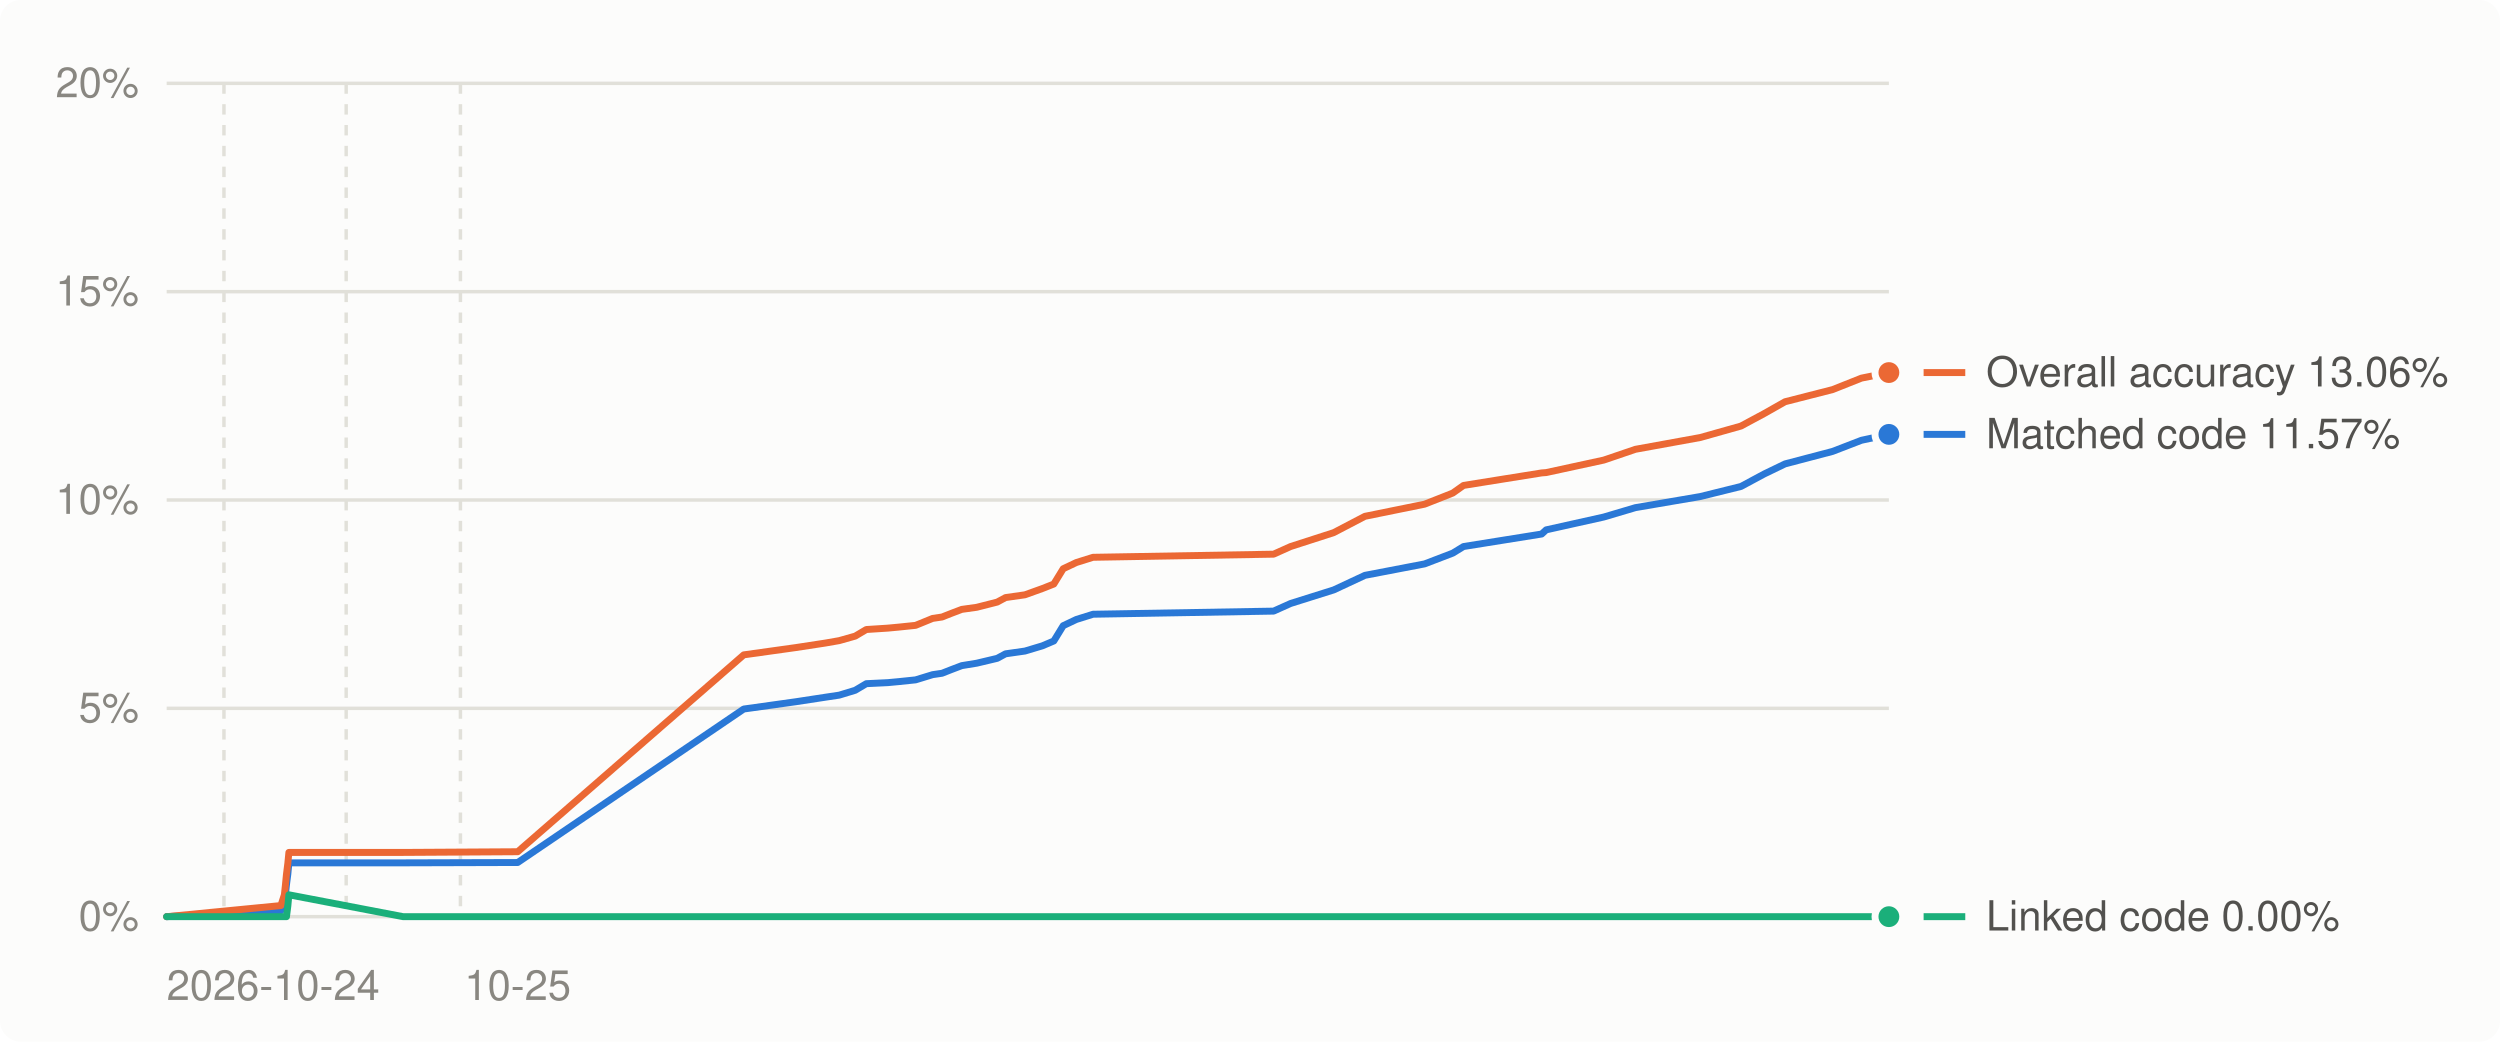
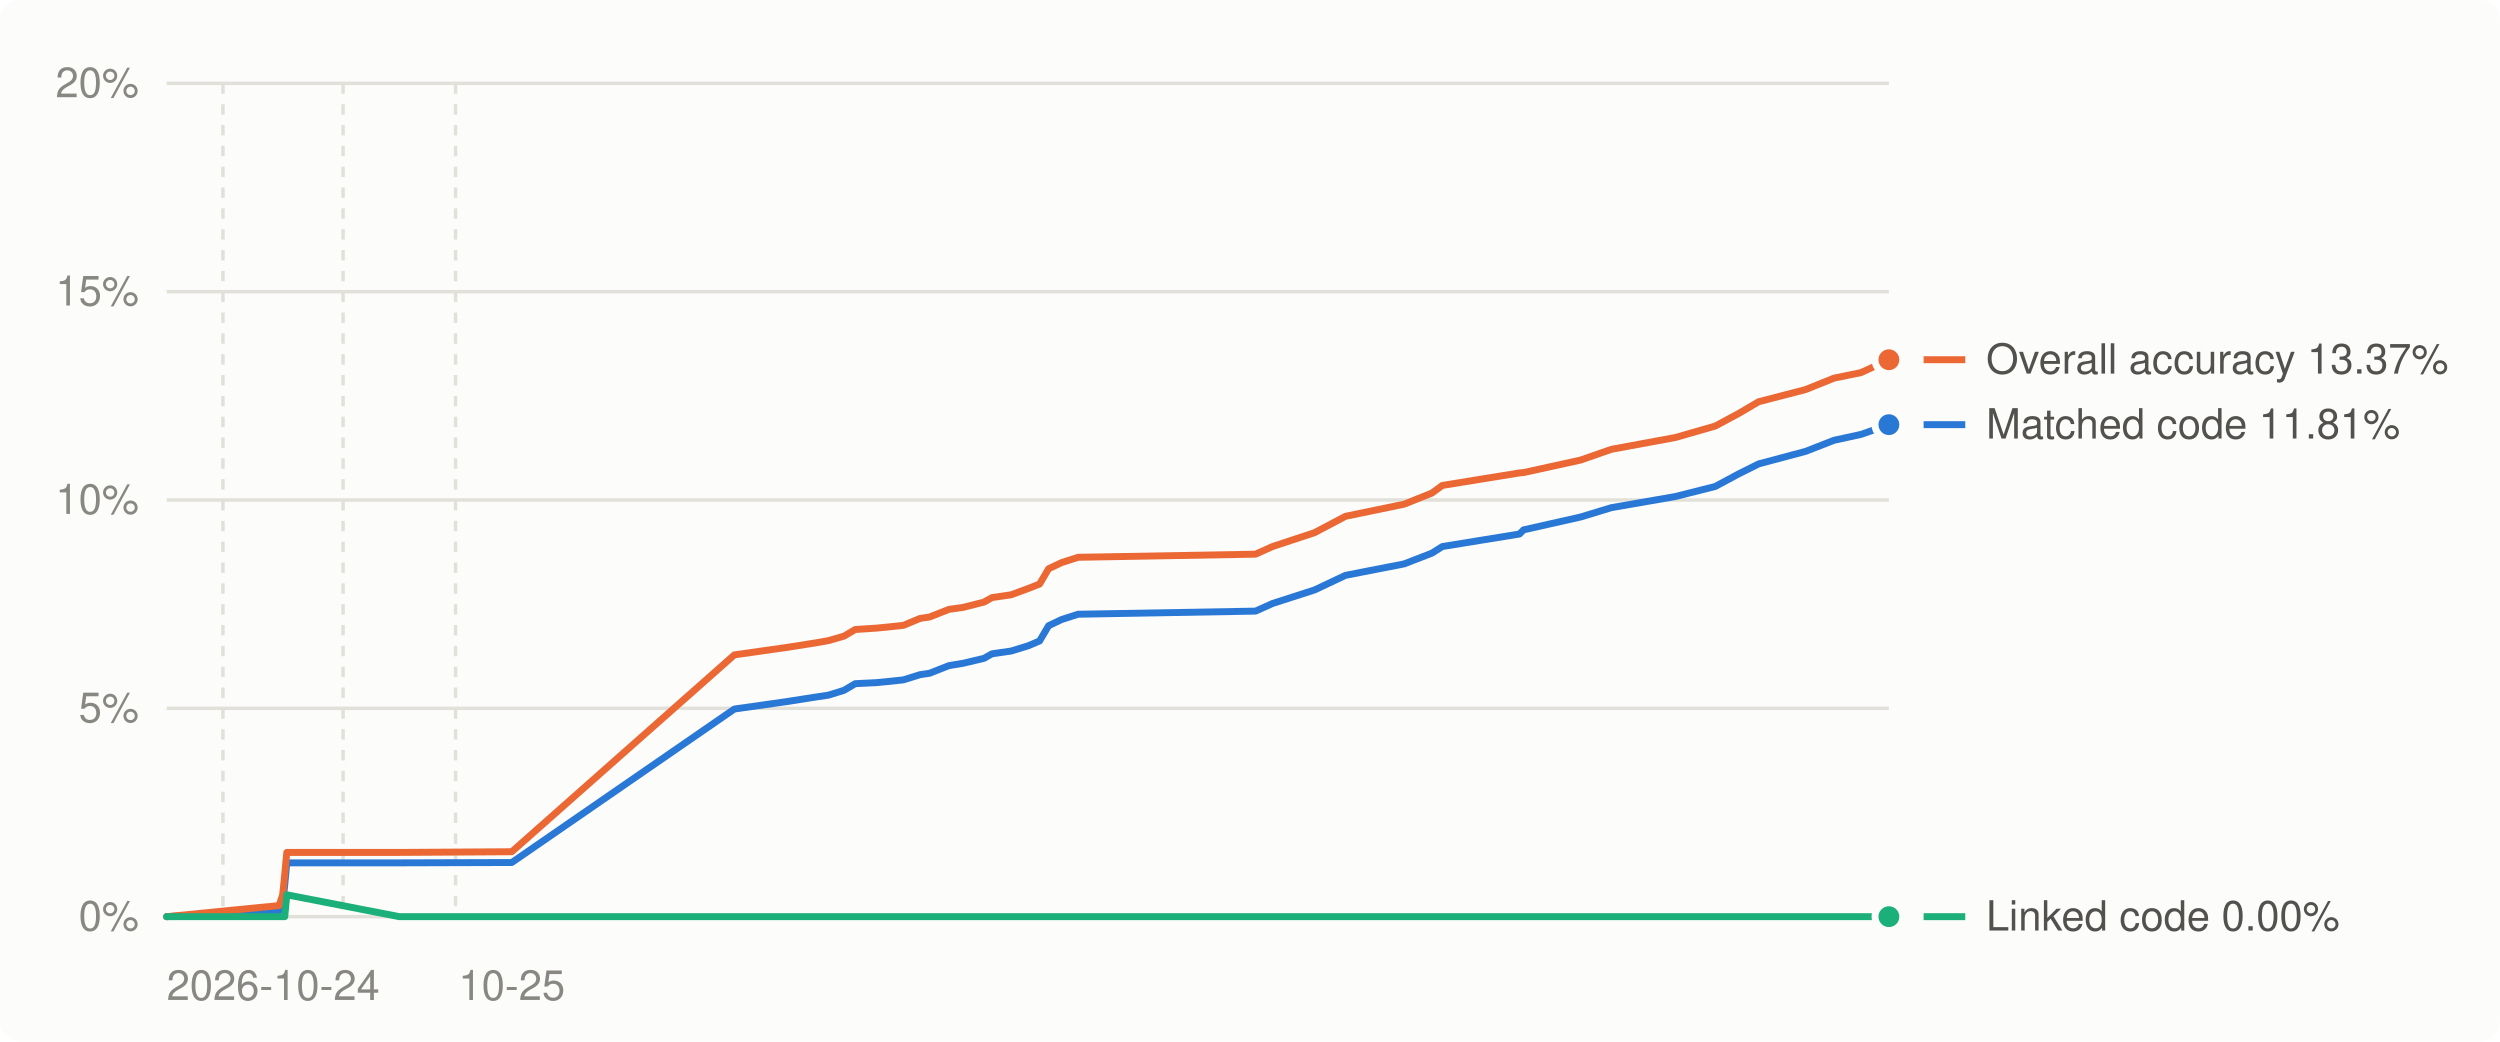
<svg xmlns="http://www.w3.org/2000/svg" viewBox="0 0 720 300" width="720" height="300" role="img" aria-label="Decompilation progress over time (USA)">
  <style>
.bg{fill:#fcfcfb}.grid{stroke:#e1e0d9}.muted{fill:#898781}.lbl{fill:#52514e}.ln0{stroke:#2a78d6}.dot0{fill:#2a78d6;stroke:#fcfcfb}.ln1{stroke:#eb6834}.dot1{fill:#eb6834;stroke:#fcfcfb}.ln2{stroke:#1baf7a}.dot2{fill:#1baf7a;stroke:#fcfcfb}
@media (prefers-color-scheme: dark){.bg{fill:#1a1a19}.grid{stroke:#2c2c2a}.muted{fill:#898781}.lbl{fill:#c3c2b7}.ln0{stroke:#3987e5}.dot0{fill:#3987e5;stroke:#1a1a19}.ln1{stroke:#d95926}.dot1{fill:#d95926;stroke:#1a1a19}.ln2{stroke:#199e70}.dot2{fill:#199e70;stroke:#1a1a19}}
text{font:12px -apple-system,BlinkMacSystemFont,'Segoe UI',Helvetica,Arial,sans-serif}
</style>
  <rect class="bg" width="720" height="300" rx="6" />
  <line x1="48" x2="544" y1="264.0" y2="264.0" class="grid" stroke-width="1" />
  <text x="40" y="268.0" class="muted" text-anchor="end">0%</text>
  <line x1="48" x2="544" y1="204.0" y2="204.0" class="grid" stroke-width="1" />
  <text x="40" y="208.0" class="muted" text-anchor="end">5%</text>
  <line x1="48" x2="544" y1="144.0" y2="144.0" class="grid" stroke-width="1" />
  <text x="40" y="148.0" class="muted" text-anchor="end">10%</text>
  <line x1="48" x2="544" y1="84.0" y2="84.0" class="grid" stroke-width="1" />
  <text x="40" y="88.0" class="muted" text-anchor="end">15%</text>
  <line x1="48" x2="544" y1="24.0" y2="24.0" class="grid" stroke-width="1" />
  <text x="40" y="28.0" class="muted" text-anchor="end">20%</text>
-   <line x1="64.5" x2="64.5" y1="24" y2="264" class="grid" stroke-width="1" stroke-dasharray="3 3" />
-   <line x1="99.7" x2="99.7" y1="24" y2="264" class="grid" stroke-width="1" stroke-dasharray="3 3" />
-   <line x1="132.6" x2="132.6" y1="24" y2="264" class="grid" stroke-width="1" stroke-dasharray="3 3" />
+   <line x1="64.2" x2="64.2" y1="24" y2="264" class="grid" stroke-width="1" stroke-dasharray="3 3" />
+   <line x1="98.8" x2="98.8" y1="24" y2="264" class="grid" stroke-width="1" stroke-dasharray="3 3" />
+   <line x1="131.2" x2="131.2" y1="24" y2="264" class="grid" stroke-width="1" stroke-dasharray="3 3" />
  <text class="muted" x="48.0" y="288" text-anchor="start">2026-10-24</text>
-   <text class="muted" x="149.1" y="288" text-anchor="middle">10-25</text>
-   <polyline points="48.0,264.0 80.9,262.3 81.9,259.6 82.2,257.7 82.5,254.8 82.9,251.7 83.2,248.5 116.1,248.5 149.1,248.4 214.2,204.2 229.2,202.1 237.7,200.8 241.7,200.2 246.3,198.8 249.5,196.9 255.7,196.6 258.9,196.3 263.7,195.8 268.6,194.3 271.3,193.9 274.1,192.8 277.0,191.7 281.3,191.0 287.2,189.6 289.6,188.3 295.2,187.5 300.2,186.0 303.5,184.6 306.2,180.2 310.0,178.4 314.8,176.9 366.8,176.0 371.7,173.8 384.1,169.9 393.1,165.7 410.3,162.4 418.4,159.3 421.5,157.4 444.0,153.8 445.3,152.6 461.9,148.9 471.0,146.2 489.7,143.0 501.4,140.1 508.1,136.5 514.1,133.6 527.8,130.0 536.1,126.8 544.0,125.1" fill="none" class="ln0" stroke-width="2" stroke-linejoin="round" stroke-linecap="round" />
-   <polyline points="48.0,264.0 80.9,260.8 81.9,257.7 82.2,254.9 82.5,251.8 82.9,248.6 83.2,245.5 116.1,245.5 149.1,245.3 214.2,188.6 229.2,186.5 237.7,185.2 241.7,184.5 246.3,183.2 249.5,181.3 255.7,180.9 258.9,180.6 263.7,180.1 268.6,178.1 271.3,177.7 274.1,176.6 277.0,175.5 281.3,174.9 287.2,173.4 289.6,172.1 295.2,171.3 300.2,169.5 303.5,168.2 306.2,163.8 310.0,162.0 314.8,160.5 366.8,159.6 371.7,157.4 384.1,153.4 393.1,148.7 410.3,145.2 418.4,142.0 421.5,139.8 444.0,136.2 445.3,136.1 461.9,132.5 471.0,129.4 489.7,126.0 501.4,122.7 508.1,119.1 514.1,115.7 527.8,112.2 536.1,108.9 544.0,107.3" fill="none" class="ln1" stroke-width="2" stroke-linejoin="round" stroke-linecap="round" />
-   <polyline points="48.0,264.0 80.9,264.0 81.9,264.0 82.2,264.0 82.5,264.0 82.9,260.9 83.2,257.7 116.1,264.0 149.1,264.0 214.2,264.0 229.2,264.0 237.7,264.0 241.7,264.0 246.3,264.0 249.5,264.0 255.7,264.0 258.9,264.0 263.7,264.0 268.6,264.0 271.3,264.0 274.1,264.0 277.0,264.0 281.3,264.0 287.2,264.0 289.6,264.0 295.2,264.0 300.2,264.0 303.5,264.0 306.2,264.0 310.0,264.0 314.8,264.0 366.8,264.0 371.7,264.0 384.1,264.0 393.1,264.0 410.3,264.0 418.4,264.0 421.5,264.0 444.0,264.0 445.3,264.0 461.9,264.0 471.0,264.0 489.7,264.0 501.4,264.0 508.1,264.0 514.1,264.0 527.8,264.0 536.1,264.0 544.0,264.0" fill="none" class="ln2" stroke-width="2" stroke-linejoin="round" stroke-linecap="round" />
-   <circle cx="544.0" cy="125.1" r="4" class="dot0" stroke-width="2" />
-   <circle cx="544.0" cy="107.3" r="4" class="dot1" stroke-width="2" />
+   <text class="muted" x="147.4" y="288" text-anchor="middle">10-25</text>
+   <polyline points="48.0,264.0 80.4,262.3 81.4,259.6 81.7,257.7 82.0,254.8 82.3,251.7 82.6,248.5 115.0,248.5 147.4,248.4 211.5,204.2 226.3,202.1 234.6,200.8 238.6,200.2 243.1,198.8 246.3,196.9 252.4,196.6 255.5,196.3 260.2,195.8 265.0,194.3 267.7,193.9 270.5,192.8 273.3,191.7 277.5,191.0 283.4,189.6 285.7,188.3 291.2,187.5 296.1,186.0 299.4,184.6 302.0,180.2 305.8,178.4 310.5,176.9 361.6,176.0 366.5,173.8 378.6,169.9 387.5,165.7 404.4,162.4 412.4,159.3 415.4,157.4 437.6,153.8 438.8,152.6 455.2,148.9 464.1,146.2 482.5,143.0 494.0,140.1 500.7,136.5 506.5,133.6 520.0,130.0 528.2,126.8 536.0,125.1 544.0,122.3" fill="none" class="ln0" stroke-width="2" stroke-linejoin="round" stroke-linecap="round" />
+   <polyline points="48.0,264.0 80.4,260.8 81.4,257.7 81.7,254.9 82.0,251.8 82.3,248.6 82.6,245.5 115.0,245.5 147.4,245.3 211.5,188.6 226.3,186.5 234.6,185.2 238.6,184.5 243.1,183.2 246.3,181.3 252.4,180.9 255.5,180.6 260.2,180.1 265.0,178.1 267.7,177.7 270.5,176.6 273.3,175.5 277.5,174.9 283.4,173.4 285.7,172.1 291.2,171.3 296.1,169.5 299.4,168.2 302.0,163.8 305.8,162.0 310.5,160.5 361.6,159.6 366.5,157.4 378.6,153.4 387.5,148.7 404.4,145.2 412.4,142.0 415.4,139.8 437.6,136.2 438.8,136.1 455.2,132.5 464.1,129.4 482.5,126.0 494.0,122.7 500.7,119.1 506.5,115.7 520.0,112.2 528.2,108.9 536.0,107.3 544.0,103.6" fill="none" class="ln1" stroke-width="2" stroke-linejoin="round" stroke-linecap="round" />
+   <polyline points="48.0,264.0 80.4,264.0 81.4,264.0 81.7,264.0 82.0,264.0 82.3,260.9 82.6,257.7 115.0,264.0 147.4,264.0 211.5,264.0 226.3,264.0 234.6,264.0 238.6,264.0 243.1,264.0 246.3,264.0 252.4,264.0 255.5,264.0 260.2,264.0 265.0,264.0 267.7,264.0 270.5,264.0 273.3,264.0 277.5,264.0 283.4,264.0 285.7,264.0 291.2,264.0 296.1,264.0 299.4,264.0 302.0,264.0 305.8,264.0 310.5,264.0 361.6,264.0 366.5,264.0 378.6,264.0 387.5,264.0 404.4,264.0 412.4,264.0 415.4,264.0 437.6,264.0 438.8,264.0 455.2,264.0 464.1,264.0 482.5,264.0 494.0,264.0 500.7,264.0 506.5,264.0 520.0,264.0 528.2,264.0 536.0,264.0 544.0,264.0" fill="none" class="ln2" stroke-width="2" stroke-linejoin="round" stroke-linecap="round" />
+   <circle cx="544.0" cy="122.3" r="4" class="dot0" stroke-width="2" />
+   <circle cx="544.0" cy="103.6" r="4" class="dot1" stroke-width="2" />
  <circle cx="544.0" cy="264.0" r="4" class="dot2" stroke-width="2" />
  <line x1="554" x2="566" y1="264.0" y2="264.0" class="ln2" stroke-width="2" />
  <text class="lbl" x="572" y="268.0">Linked code 0.00%</text>
-   <line x1="554" x2="566" y1="125.1" y2="125.1" class="ln0" stroke-width="2" />
-   <text class="lbl" x="572" y="129.1">Matched code 11.57%</text>
-   <line x1="554" x2="566" y1="107.3" y2="107.3" class="ln1" stroke-width="2" />
-   <text class="lbl" x="572" y="111.3">Overall accuracy 13.06%</text>
+   <line x1="554" x2="566" y1="122.3" y2="122.3" class="ln0" stroke-width="2" />
+   <text class="lbl" x="572" y="126.3">Matched code 11.81%</text>
+   <line x1="554" x2="566" y1="103.6" y2="103.6" class="ln1" stroke-width="2" />
+   <text class="lbl" x="572" y="107.6">Overall accuracy 13.37%</text>
</svg>
